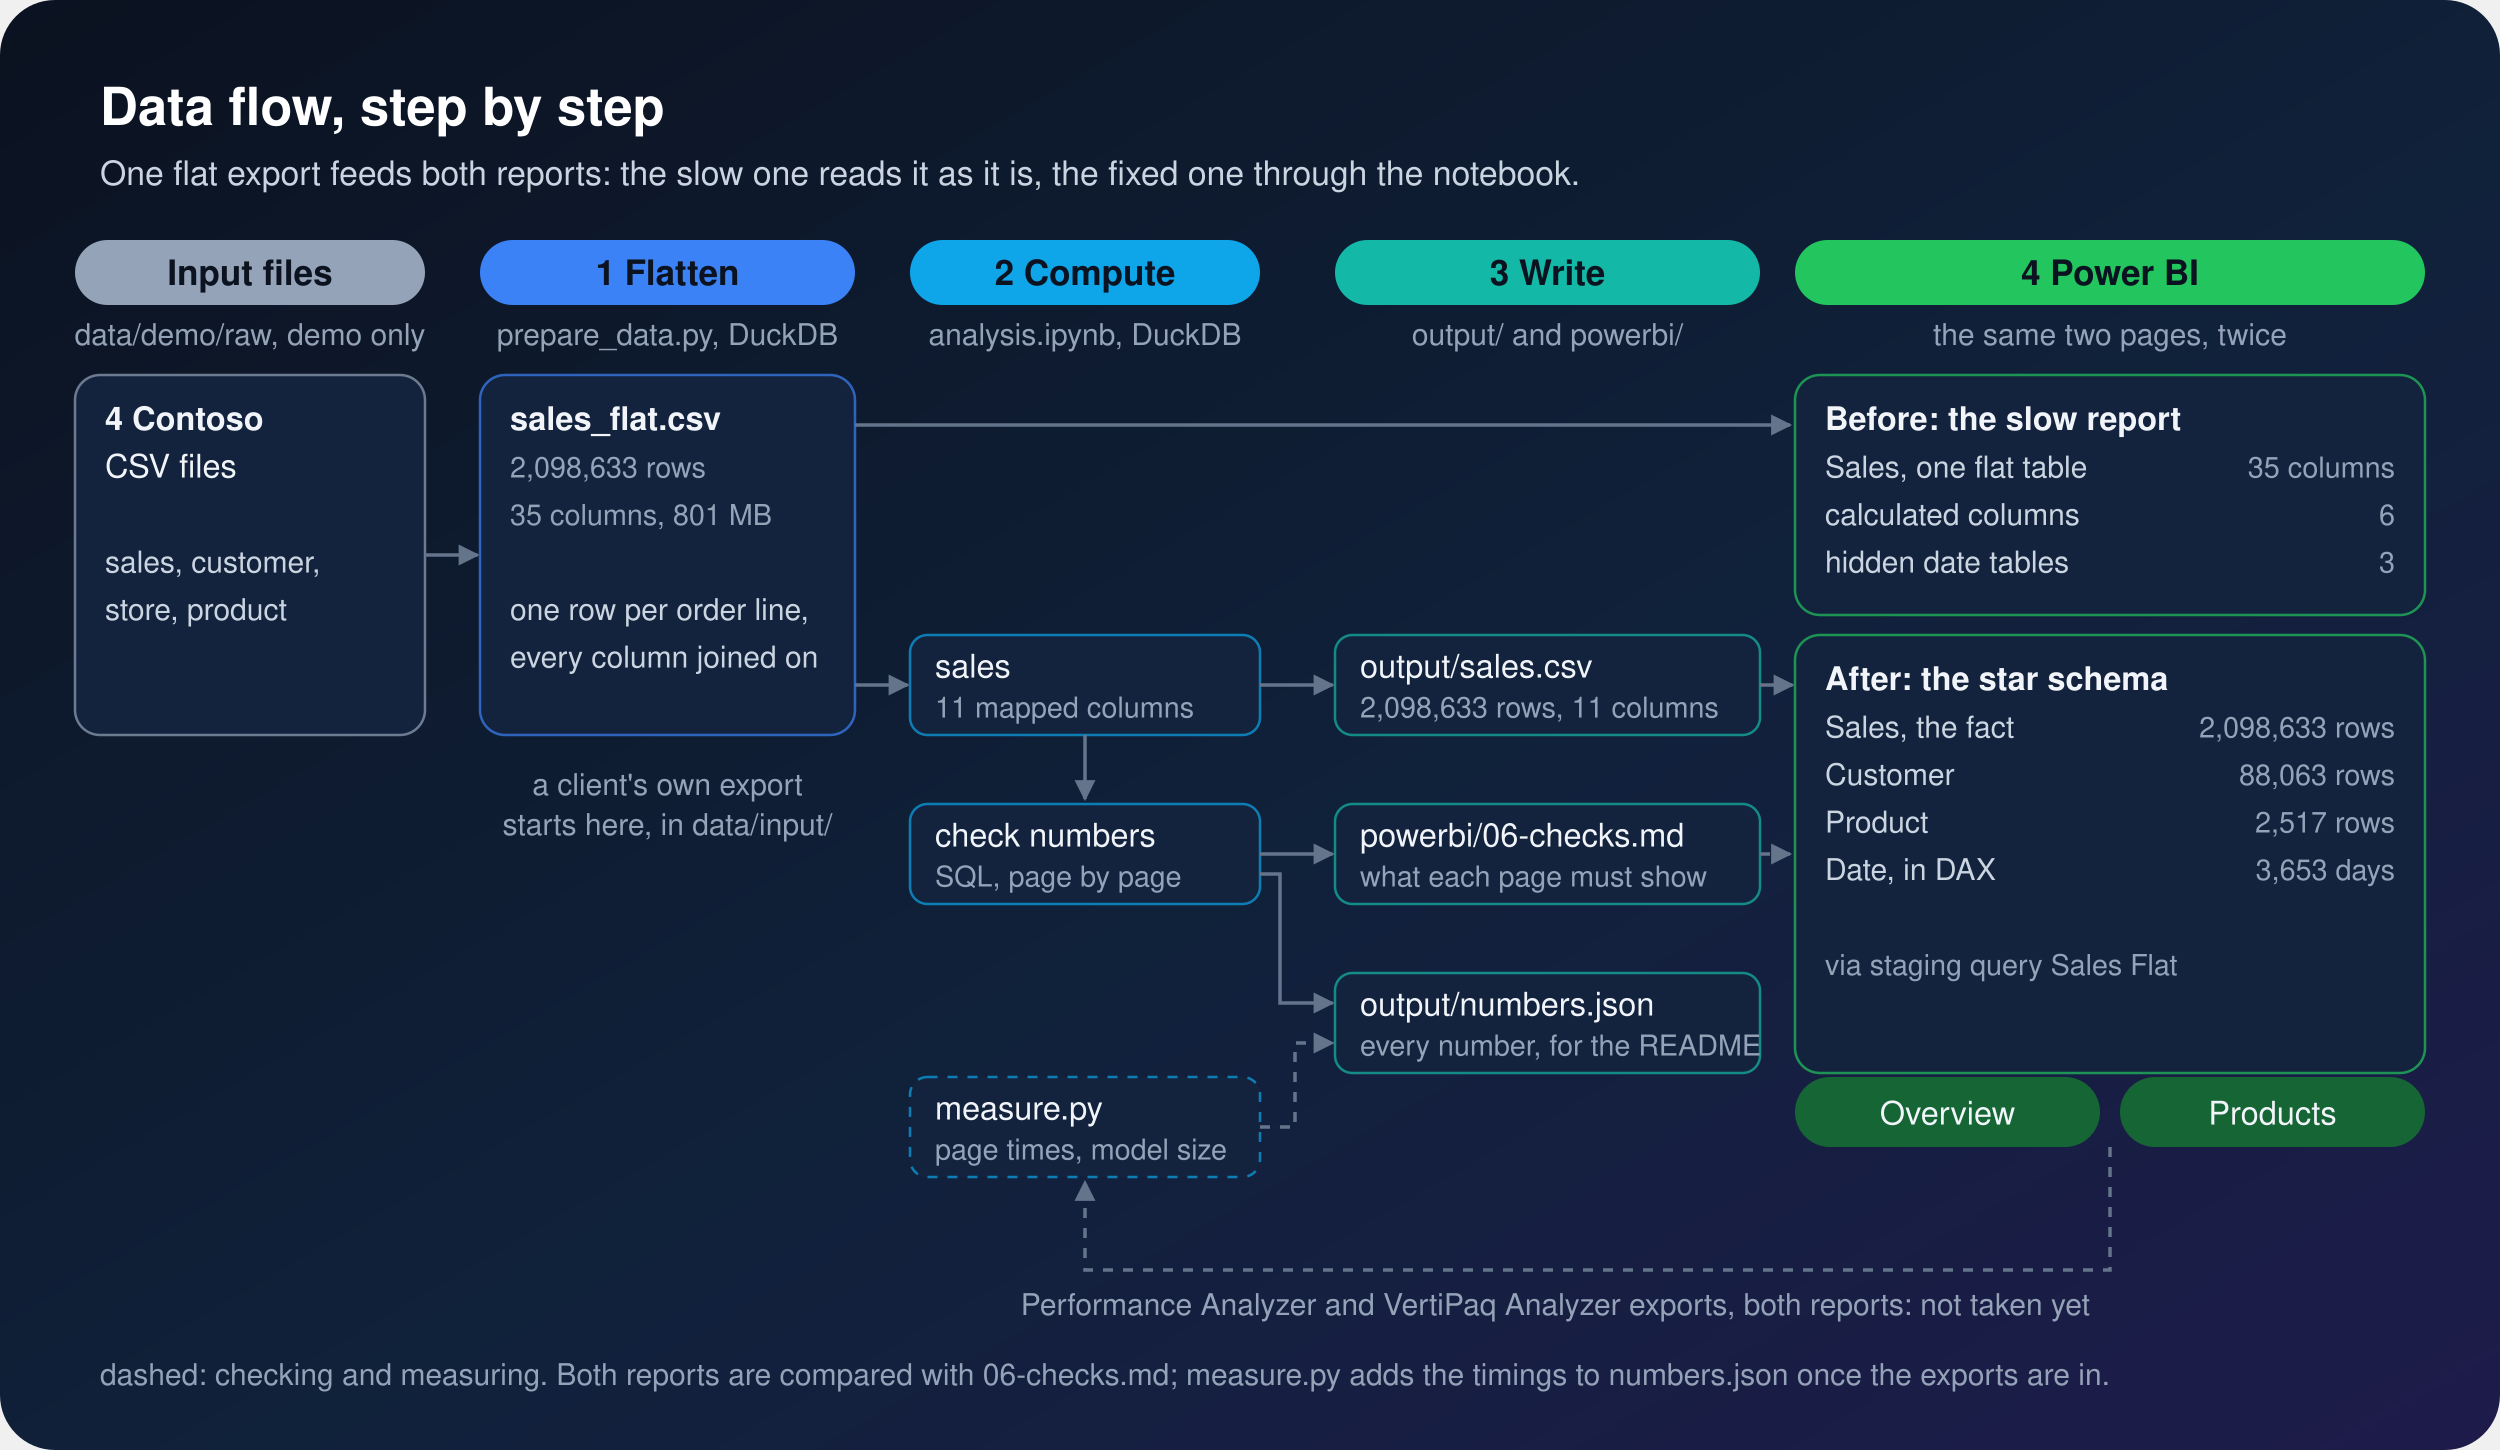
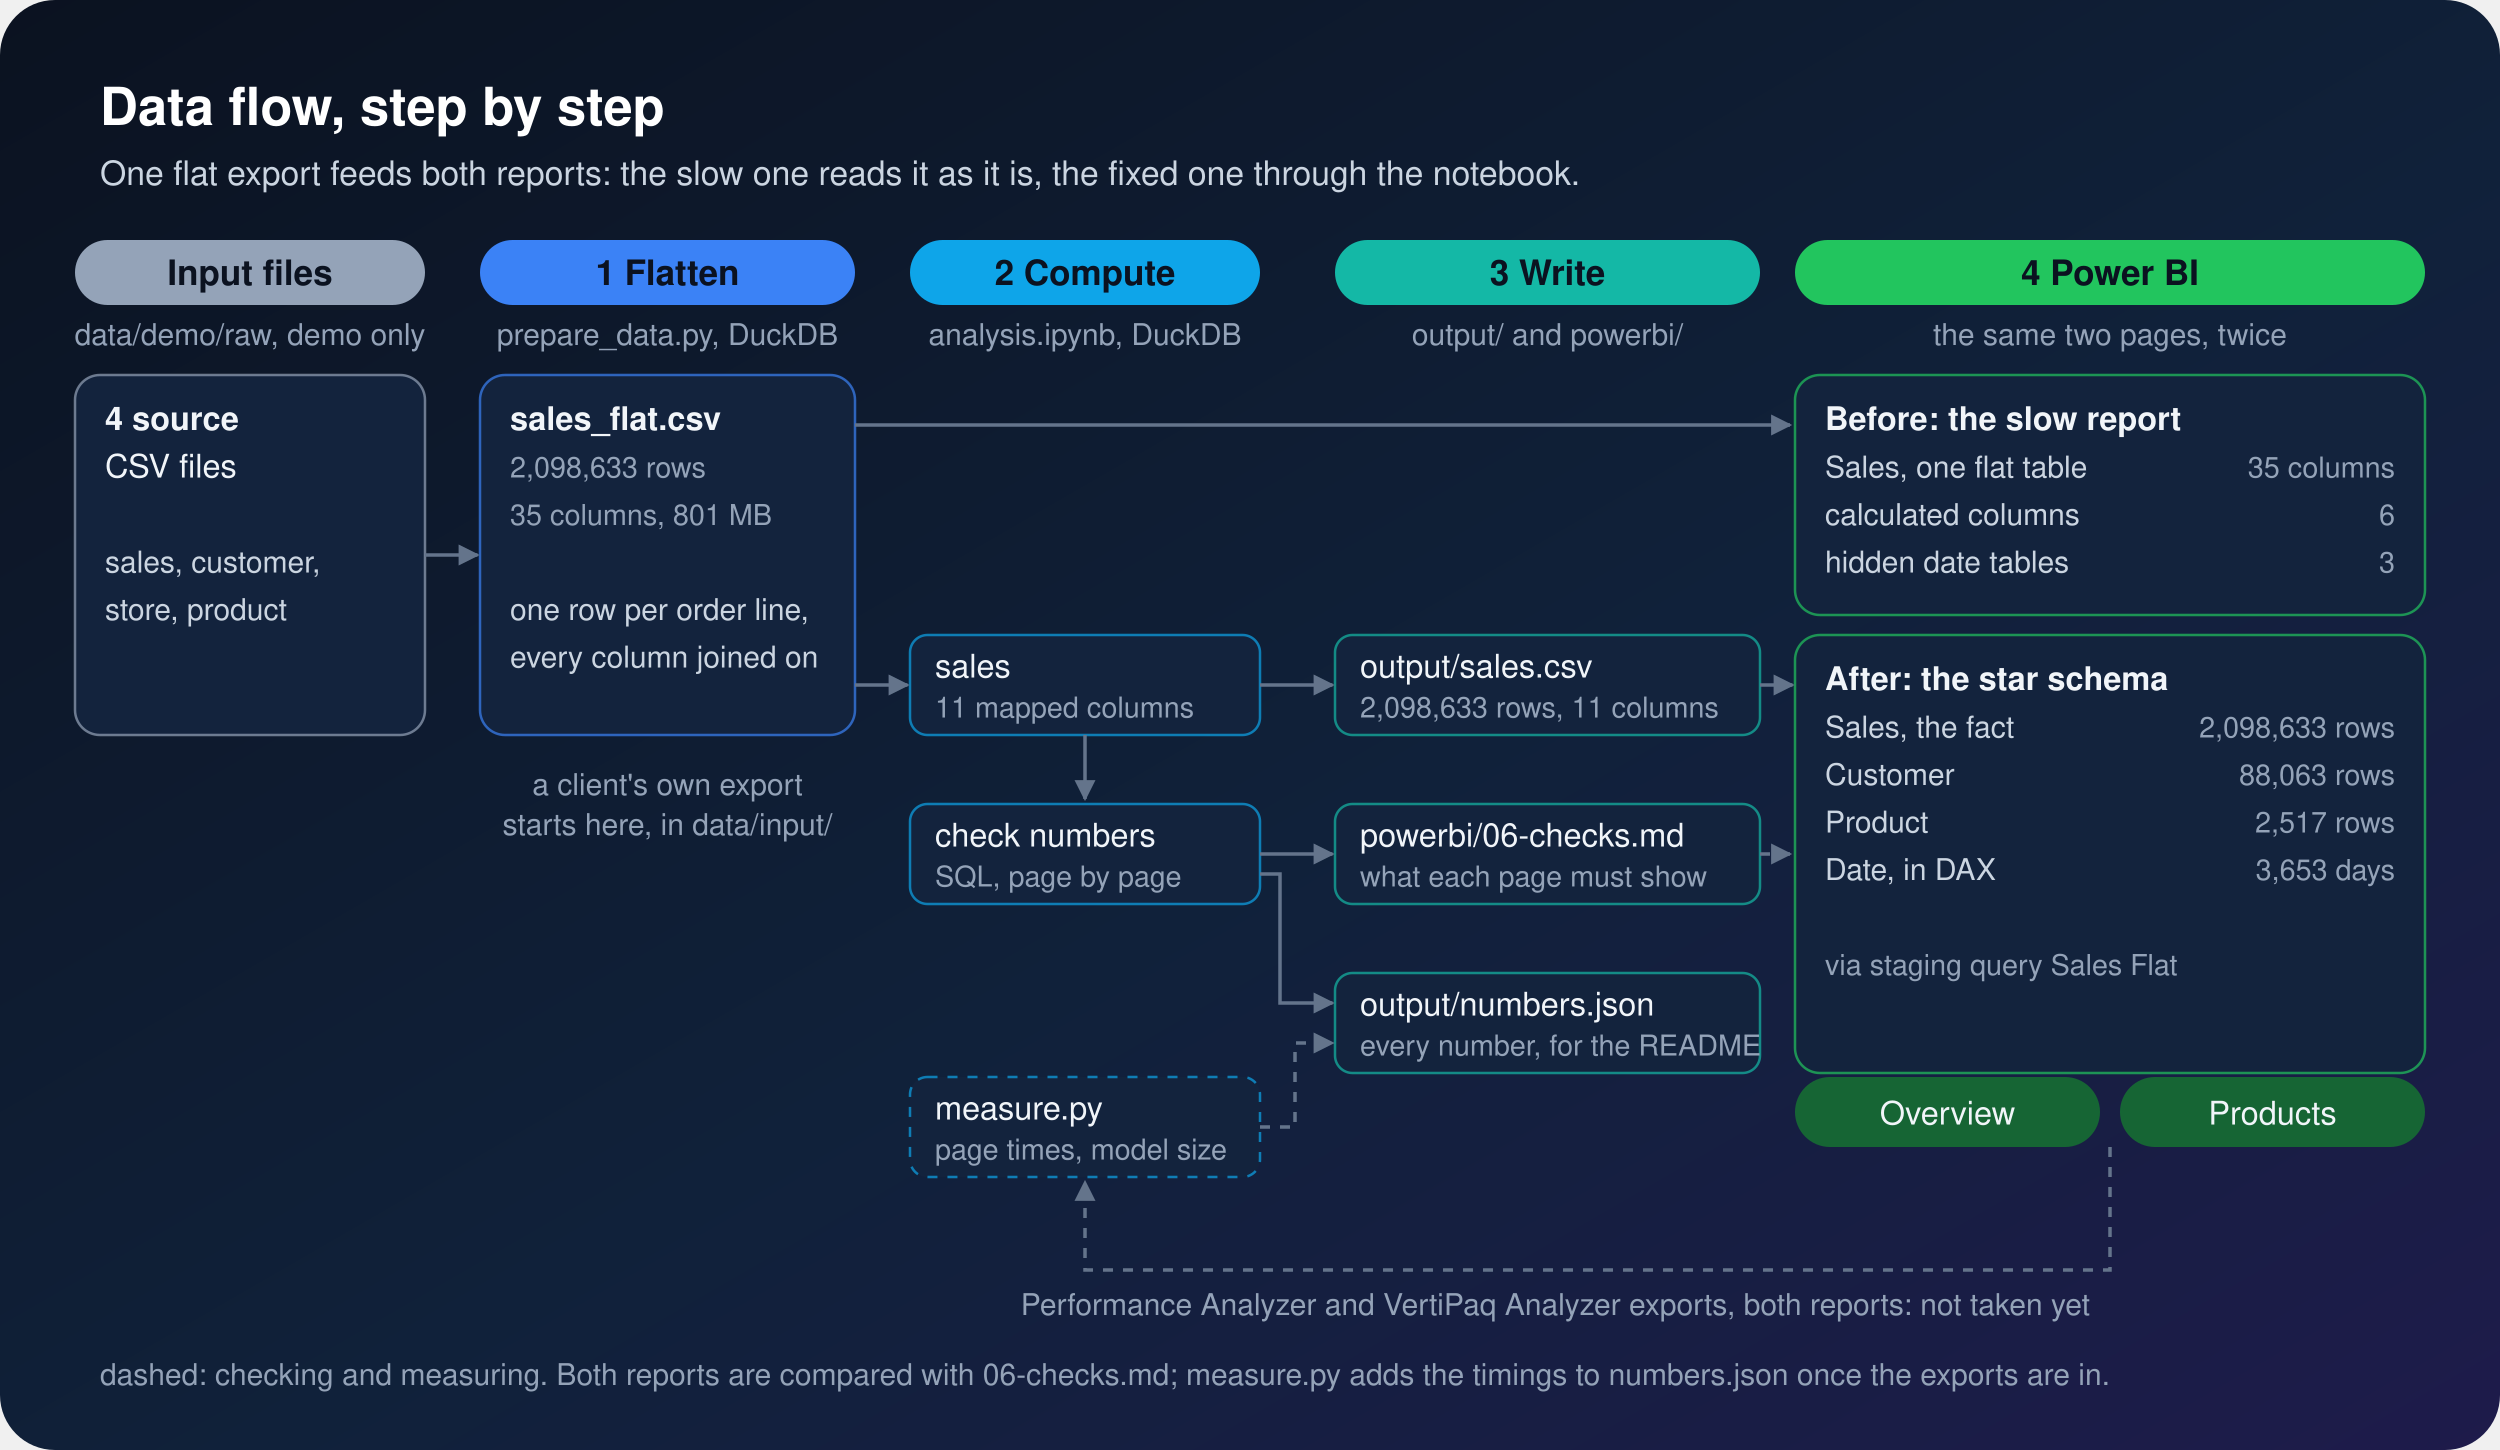
- <svg xmlns="http://www.w3.org/2000/svg" viewBox="0 0 1000 580.0" width="1000" height="580.0" role="img" aria-label="Data flow, step by step: prepare_data.py (demo only) joins four Contoso CSV files (sales, customer, store, product) into data/input/sales_flat.csv, 2,098,633 order lines and 35 columns. The slow report reads it as is: one flat Sales table, 6 calculated columns and 3 hidden date tables. The notebook loads the 11 mapped columns into DuckDB, computes every check number in SQL and writes output/sales.csv (2,098,633 rows, 11 columns), powerbi/06-checks.md and output/numbers.json. The fixed report reads output/sales.csv through the staging query Sales Flat into a star: Sales (2,098,633 rows), Customer (88,063), Product (2,517) and Date (3,653 days, in DAX). Both reports have the Overview and Products pages. measure.py will read the Performance Analyzer and VertiPaq Analyzer exports of both reports; they are not taken yet.">
+ <svg xmlns="http://www.w3.org/2000/svg" viewBox="0 0 1000 580.0" width="1000" height="580.0" role="img" aria-label="Data flow, step by step: prepare_data.py (demo only) joins four source CSV files (sales, customer, store, product) into data/input/sales_flat.csv, 2,098,633 order lines and 35 columns. The slow report reads it as is: one flat Sales table, 6 calculated columns and 3 hidden date tables. The notebook loads the 11 mapped columns into DuckDB, computes every check number in SQL and writes output/sales.csv (2,098,633 rows, 11 columns), powerbi/06-checks.md and output/numbers.json. The fixed report reads output/sales.csv through the staging query Sales Flat into a star: Sales (2,098,633 rows), Customer (88,063), Product (2,517) and Date (3,653 days, in DAX). Both reports have the Overview and Products pages. measure.py will read the Performance Analyzer and VertiPaq Analyzer exports of both reports; they are not taken yet.">
  <defs>
    <linearGradient id="bg" x1="0" y1="0" x2="1" y2="1">
      <stop offset="0" stop-color="#0B1220" />
      <stop offset="0.55" stop-color="#10213A" />
      <stop offset="1" stop-color="#1E1B4B" />
    </linearGradient>
    <marker id="arrow" viewBox="0 0 10 10" refX="9" refY="5" markerWidth="6" markerHeight="6" orient="auto">
      <path d="M0 0 L10 5 L0 10 Z" fill="#64748B" />
    </marker>
  </defs>
  <style>
    text { font-family: "Segoe UI", -apple-system, Helvetica, Arial, sans-serif; }
    .title { font-size: 21px; font-weight: 700; fill: #FFFFFF; }
    .sub { font-size: 13.5px; fill: #CBD5E1; }
    .layer { font-size: 14px; font-weight: 700; fill: #0B1220; }
    .where { font-size: 12px; fill: #94A3B8; }
    .name { font-size: 13px; fill: #F1F5F9; }
    .count { font-size: 11.5px; fill: #94A3B8; }
    .note { font-size: 12px; fill: #CBD5E1; }
    .col { font-size: 12.5px; fill: #E2E8F0; }
    .key { font-size: 11px; font-weight: 700; }
    .edge { fill: none; stroke: #64748B; stroke-width: 1.4; }
  </style>
  <rect width="1000" height="580.0" rx="22" fill="url(#bg)" />
  <text x="40" y="50" class="title">Data flow, step by step</text>
  <text x="40" y="74" class="sub">One flat export feeds both reports: the slow one reads it as it is, the fixed one through the notebook.</text>
  <rect x="30" y="96" width="140" height="26" rx="13" fill="#94A3B8" />
  <text x="100.0" y="114" class="layer" text-anchor="middle">Input files</text>
  <text x="100.0" y="138" class="where" text-anchor="middle">data/demo/raw, demo only</text>
  <rect x="192" y="96" width="150" height="26" rx="13" fill="#3B82F6" />
  <text x="267.0" y="114" class="layer" text-anchor="middle">1  Flatten</text>
  <text x="267.0" y="138" class="where" text-anchor="middle">prepare_data.py, DuckDB</text>
  <rect x="364" y="96" width="140" height="26" rx="13" fill="#0EA5E9" />
  <text x="434.0" y="114" class="layer" text-anchor="middle">2  Compute</text>
  <text x="434.0" y="138" class="where" text-anchor="middle">analysis.ipynb, DuckDB</text>
  <rect x="534" y="96" width="170" height="26" rx="13" fill="#14B8A6" />
  <text x="619.0" y="114" class="layer" text-anchor="middle">3  Write</text>
  <text x="619.0" y="138" class="where" text-anchor="middle">output/ and powerbi/</text>
  <rect x="718" y="96" width="252" height="26" rx="13" fill="#22C55E" />
  <text x="844.0" y="114" class="layer" text-anchor="middle">4  Power BI</text>
  <text x="844.0" y="138" class="where" text-anchor="middle">the same two pages, twice</text>
  <rect x="30" y="150" width="140" height="144" rx="10" fill="#13233D" stroke="#94A3B8" stroke-opacity="0.7" />
-   <text x="42" y="172" class="name" font-weight="700">4 Contoso</text>
+   <text x="42" y="172" class="name" font-weight="700">4 source</text>
  <text x="42" y="191" class="name">CSV files</text>
  <text x="42" y="229" class="note">sales, customer,</text>
  <text x="42" y="248" class="note">store, product</text>
  <rect x="192" y="150" width="150" height="144" rx="10" fill="#13233D" stroke="#3B82F6" stroke-opacity="0.7" />
  <text x="204" y="172" class="name" font-weight="700">sales_flat.csv</text>
  <text x="204" y="191" class="count">2,098,633 rows</text>
  <text x="204" y="210" class="count">35 columns, 801 MB</text>
  <text x="204" y="248" class="note">one row per order line,</text>
  <text x="204" y="267" class="note">every column joined on</text>
  <text x="267" y="318" class="where" text-anchor="middle">a client's own export</text>
  <text x="267" y="334" class="where" text-anchor="middle">starts here, in data/input/</text>
  <path d="M170 222.0 H191" class="edge" marker-end="url(#arrow)" />
  <rect x="364" y="254" width="140" height="40" rx="7" fill="#13233D" stroke="#0EA5E9" stroke-opacity="0.7" />
  <text x="374" y="271" class="name">sales</text>
  <text x="374" y="287" class="count">11 mapped columns</text>
  <rect x="364" y="321.6" width="140" height="40" rx="7" fill="#13233D" stroke="#0EA5E9" stroke-opacity="0.7" />
  <text x="374" y="338.6" class="name">check numbers</text>
  <text x="374" y="354.6" class="count">SQL, page by page</text>
  <path d="M342 274.0 H363" class="edge" marker-end="url(#arrow)" />
  <line x1="434" y1="294" x2="434" y2="319.6" class="edge" marker-end="url(#arrow)" />
  <rect x="534" y="254" width="170" height="40" rx="7" fill="#13233D" stroke="#14B8A6" stroke-opacity="0.7" />
  <text x="544" y="271" class="name">output/sales.csv</text>
  <text x="544" y="287" class="count">2,098,633 rows, 11 columns</text>
  <rect x="534" y="321.6" width="170" height="40" rx="7" fill="#13233D" stroke="#14B8A6" stroke-opacity="0.7" />
  <text x="544" y="338.6" class="name">powerbi/06-checks.md</text>
  <text x="544" y="354.6" class="count">what each page must show</text>
  <rect x="534" y="389.2" width="170" height="40" rx="7" fill="#13233D" stroke="#14B8A6" stroke-opacity="0.7" />
  <text x="544" y="406.2" class="name">output/numbers.json</text>
  <text x="544" y="422.2" class="count">every number, for the README</text>
  <path d="M504 274.0 H533" class="edge" marker-end="url(#arrow)" />
  <path d="M504 341.6 H533" class="edge" marker-end="url(#arrow)" />
  <path d="M504 349.6 H512 V401.2 H533" class="edge" marker-end="url(#arrow)" />
  <rect x="718" y="150" width="252" height="96" rx="10" fill="#13233D" stroke="#22C55E" stroke-opacity="0.7" />
  <text x="730" y="172" class="name" font-weight="700">Before: the slow report</text>
  <text x="730" y="191" class="note">Sales, one flat table</text>
  <text x="958" y="191" class="count" text-anchor="end">35 columns</text>
  <text x="730" y="210" class="note">calculated columns</text>
  <text x="958" y="210" class="count" text-anchor="end">6</text>
  <text x="730" y="229" class="note">hidden date tables</text>
  <text x="958" y="229" class="count" text-anchor="end">3</text>
  <rect x="718" y="254" width="252" height="175.2" rx="10" fill="#13233D" stroke="#22C55E" stroke-opacity="0.7" />
  <text x="730" y="276" class="name" font-weight="700">After: the star schema</text>
  <text x="730" y="295" class="note">Sales, the fact</text>
  <text x="958" y="295" class="count" text-anchor="end">2,098,633 rows</text>
  <text x="730" y="314" class="note">Customer</text>
  <text x="958" y="314" class="count" text-anchor="end">88,063 rows</text>
  <text x="730" y="333" class="note">Product</text>
  <text x="958" y="333" class="count" text-anchor="end">2,517 rows</text>
  <text x="730" y="352" class="note">Date, in DAX</text>
  <text x="958" y="352" class="count" text-anchor="end">3,653 days</text>
  <text x="730" y="390" class="count">via staging query Sales Flat</text>
  <line x1="342" y1="170.0" x2="716" y2="170.0" class="edge" marker-end="url(#arrow)" />
  <path d="M704 274.0 H717" class="edge" marker-end="url(#arrow)" />
  <path d="M704 341.6 H716" class="edge" stroke-dasharray="4 4" marker-end="url(#arrow)" />
  <rect x="718.0" y="430.8" width="122.0" height="28" rx="14" fill="#166534" />
  <text x="779.0" y="449.8" class="name" text-anchor="middle">Overview</text>
  <rect x="848.0" y="430.8" width="122.0" height="28" rx="14" fill="#166534" />
  <text x="909.0" y="449.8" class="name" text-anchor="middle">Products</text>
  <rect x="364" y="430.8" width="140" height="40" rx="7" fill="#13233D" stroke="#0EA5E9" stroke-opacity="0.7" stroke-dasharray="4 4" />
  <text x="374" y="447.8" class="name">measure.py</text>
  <text x="374" y="463.8" class="count">page times, model size</text>
  <path d="M844.0 458.8 V508.0 H434 V472.8" class="edge" stroke-dasharray="4 4" marker-end="url(#arrow)" />
  <text x="836.0" y="526.0" class="where" text-anchor="end">Performance Analyzer and VertiPaq Analyzer exports, both reports: not taken yet</text>
  <path d="M504 450.8 H518 V417.2 H533" class="edge" stroke-dasharray="4 4" marker-end="url(#arrow)" />
  <text x="40" y="554.0" class="where">dashed: checking and measuring. Both reports are compared with 06-checks.md; measure.py adds the timings to numbers.json once the exports are in.</text>
</svg>
